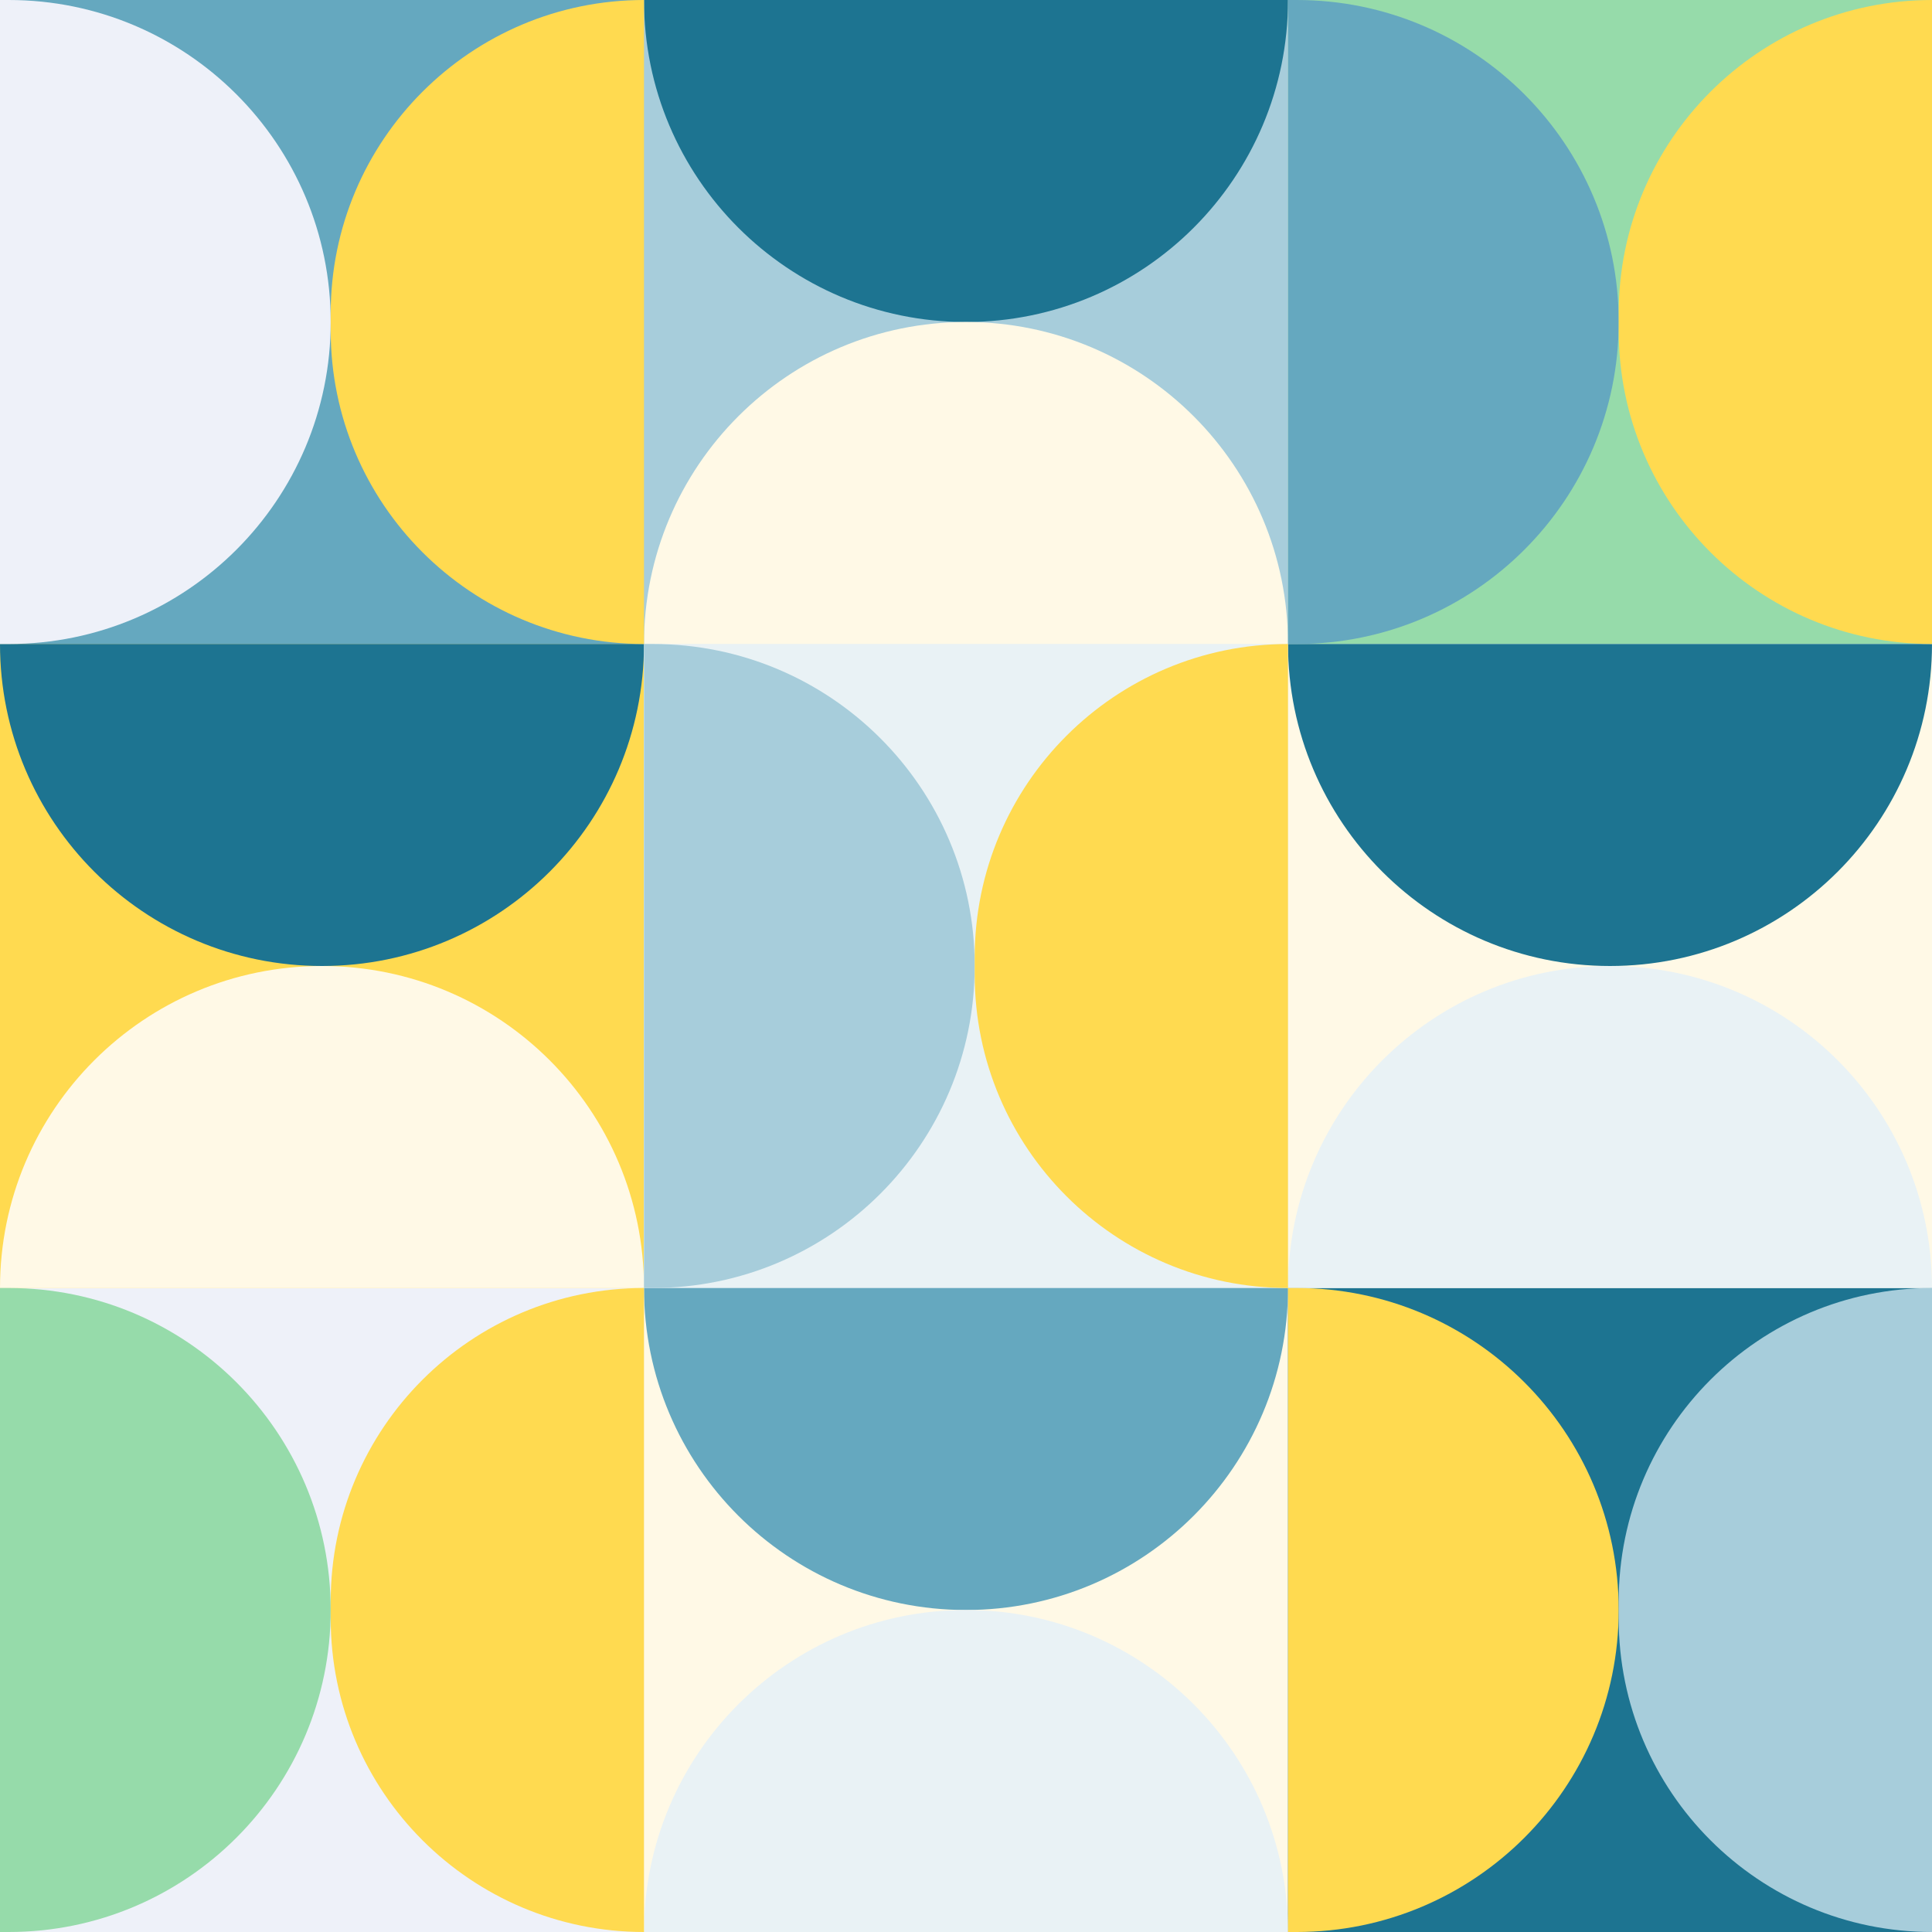
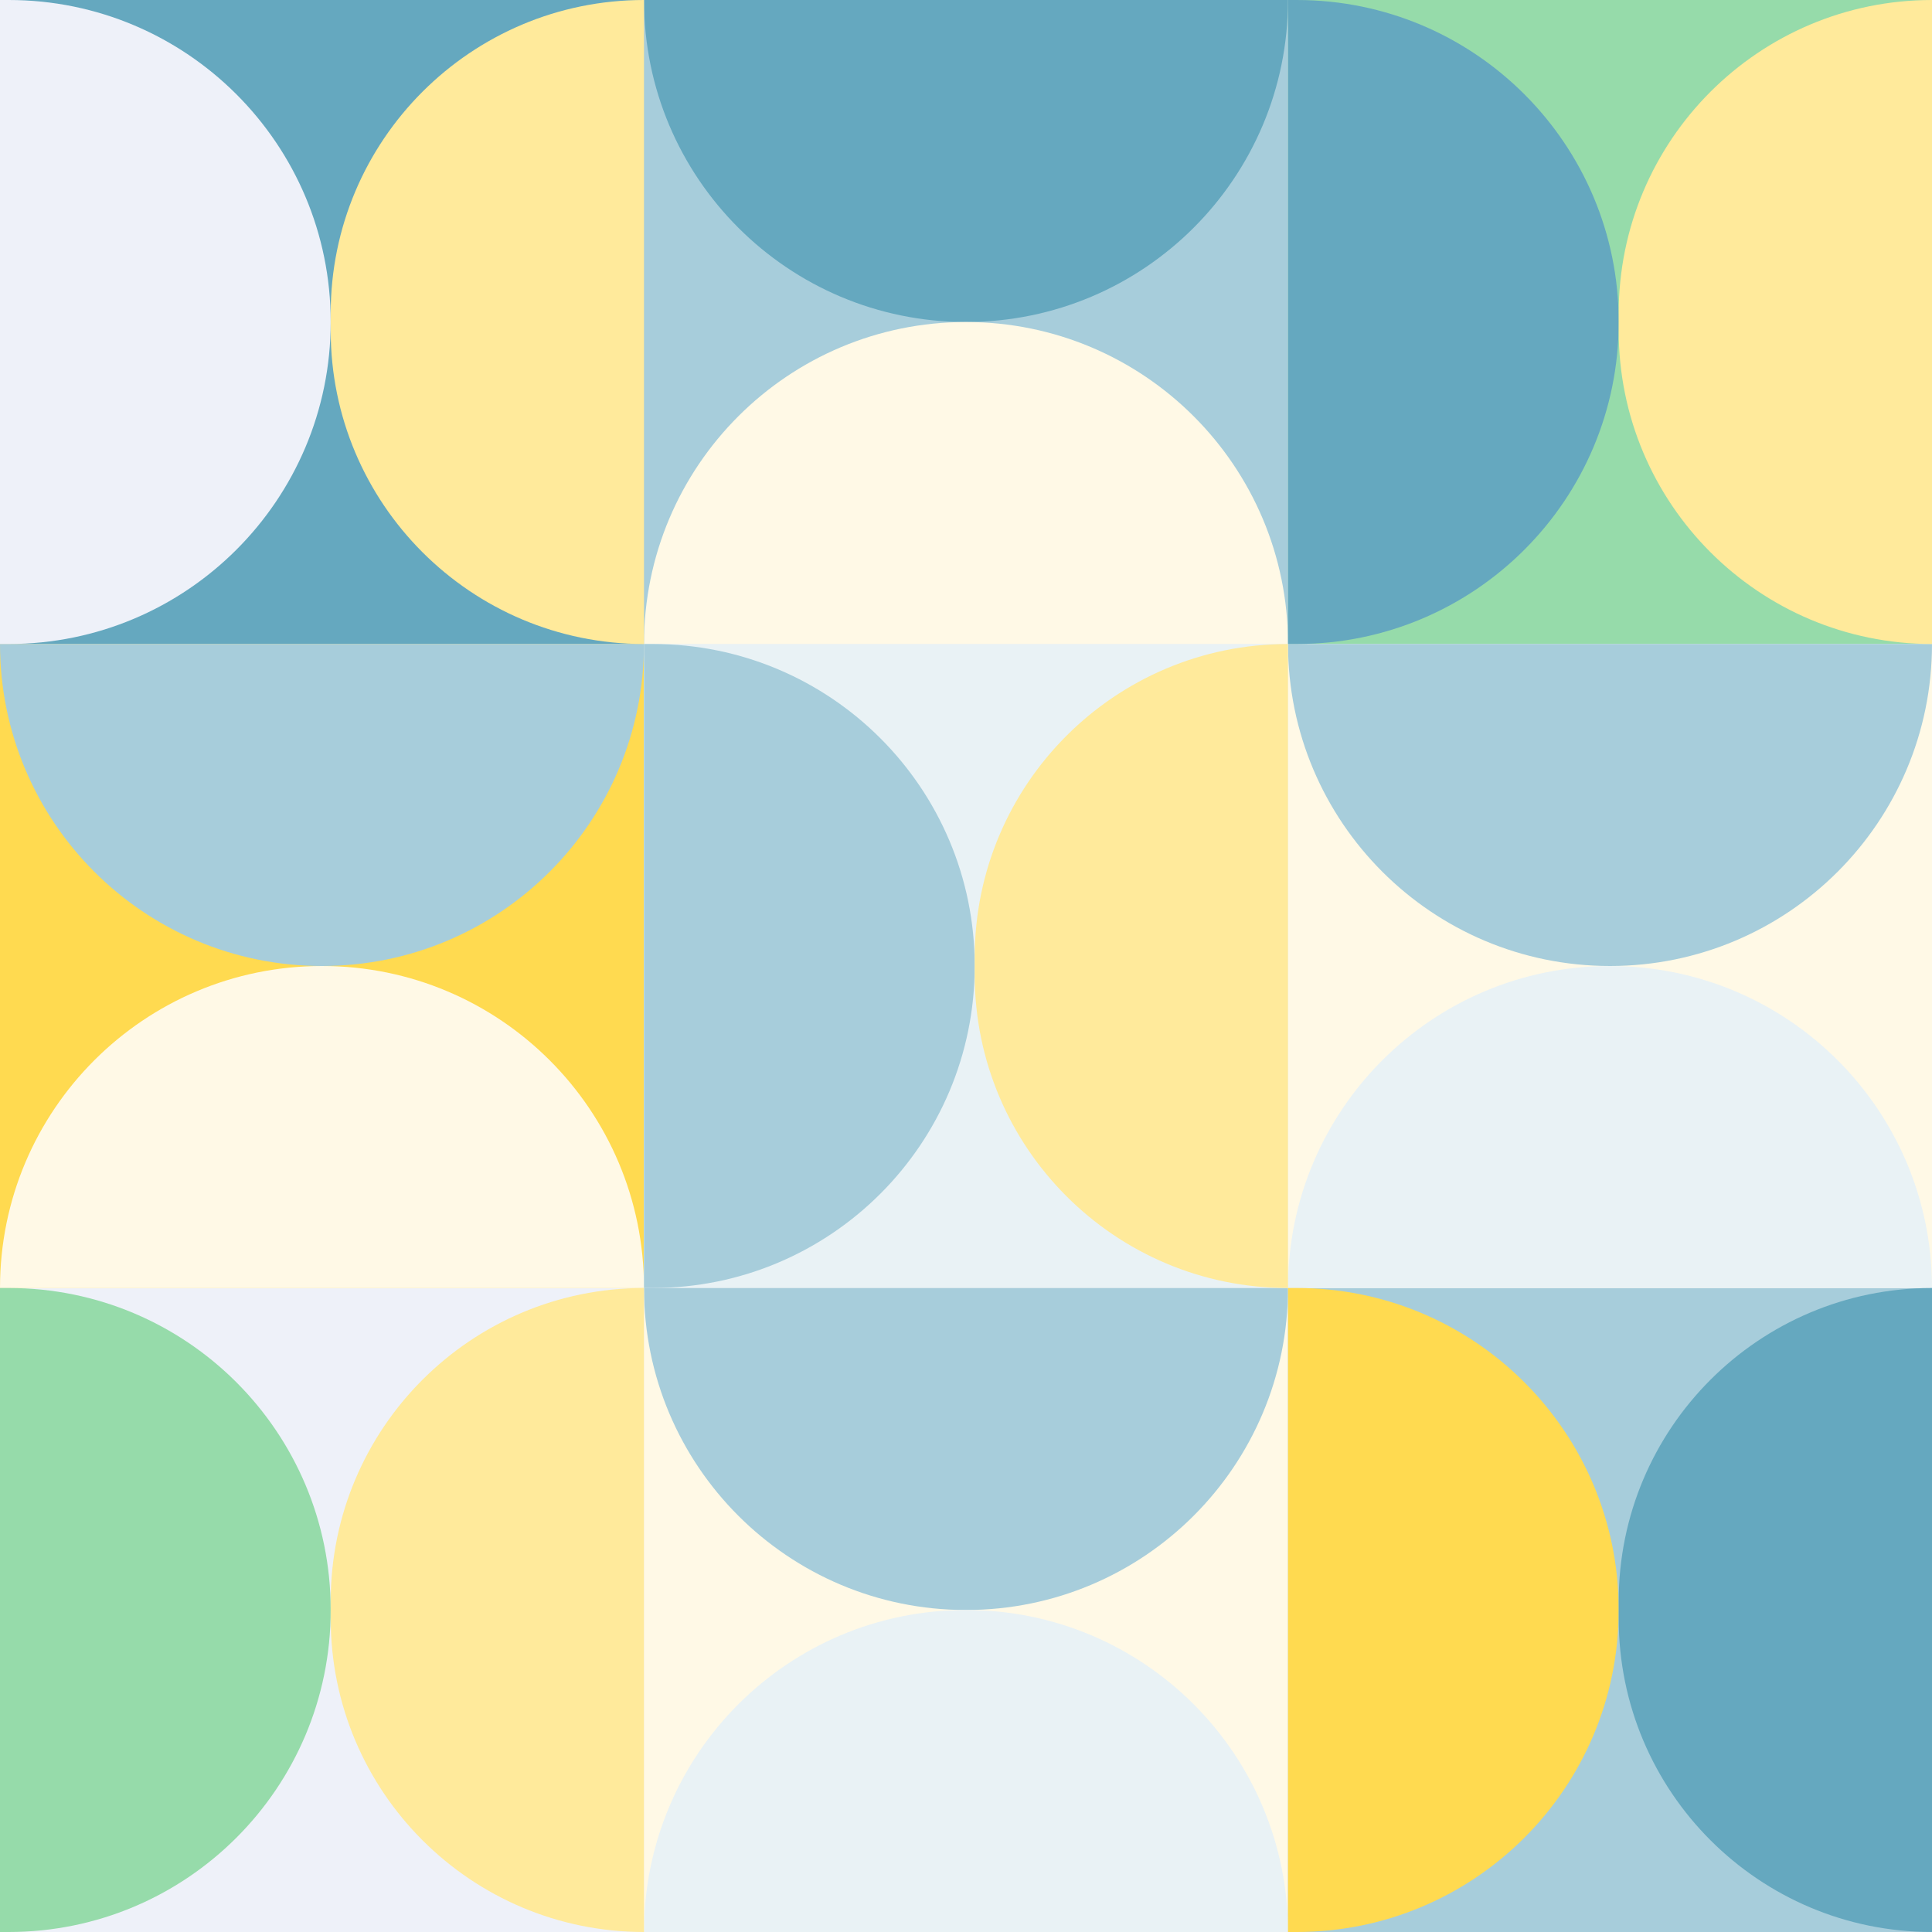
<svg xmlns="http://www.w3.org/2000/svg" id="Layer_11" viewBox="0 0 111 111">
  <rect x="74" y="37" width="37" height="37" style="fill:#fff9e6;" />
  <rect x="37" y="74" width="37" height="37" style="fill:#fff9e6;" />
  <rect y="37" width="37" height="37" style="fill:#ffda50;" />
  <rect x="37" width="37" height="37" style="fill:#a7cddb;" />
  <rect y="74" width="37" height="37" style="fill:#eef1f9;" />
-   <rect x="74" y="74" width="37" height="37" style="fill:#1d7491;" />
+   <rect x="74" y="74" width="37" height="37" style="fill:#a7cddb;" />
  <rect x="37" y="37" width="37" height="37" style="fill:#e9f2f5;" />
  <rect width="37" height="37" style="fill:#65a8bf;" />
  <rect x="74" width="37" height="37" style="fill:#96dbaa;" />
-   <path d="M74,0c0,10.22-8.28,18.5-18.5,18.5S37,10.22,37,0c42.84,0,8.28,0,18.5,0s-18.5,0,18.5,0Z" style="fill:#1d7491;" />
-   <path d="M37,37c0,10.22-8.28,18.5-18.5,18.5S0,47.22,0,37c42.84,0,8.28,0,18.5,0s-18.5,0,18.5,0Z" style="fill:#1d7491;" />
-   <path d="M111,37c0,10.22-8.28,18.5-18.5,18.5s-18.5-8.28-18.5-18.5c42.84,0,8.28,0,18.5,0s-18.5,0,18.5,0Z" style="fill:#1d7491;" />
-   <path d="M74,74c0,10.22-8.28,18.5-18.5,18.5s-18.5-8.28-18.5-18.5c42.84,0,8.28,0,18.5,0s-18.5,0,18.5,0Z" style="fill:#65a8bf;" />
+   <path d="M74,0c0,10.22-8.28,18.5-18.5,18.5S37,10.22,37,0c42.84,0,8.28,0,18.5,0s-18.5,0,18.5,0Z" style="fill:#65a8bf;" />
+   <path d="M37,37c0,10.22-8.28,18.5-18.5,18.5S0,47.22,0,37c42.84,0,8.28,0,18.5,0s-18.5,0,18.5,0Z" style="fill:#a7cddb;" />
+   <path d="M111,37c0,10.22-8.28,18.5-18.5,18.5s-18.5-8.28-18.5-18.5c42.84,0,8.28,0,18.5,0s-18.5,0,18.5,0Z" style="fill:#a7cddb;" />
+   <path d="M74,74c0,10.22-8.28,18.5-18.5,18.5s-18.5-8.28-18.5-18.5c42.84,0,8.28,0,18.5,0s-18.5,0,18.5,0Z" style="fill:#a7cddb;" />
  <path d="M37,37c0-10.22,8.28-18.5,18.5-18.5s18.5,8.28,18.5,18.5c-42.84,0-8.28,0-18.5,0s18.5,0-18.5,0Z" style="fill:#fff9e6;" />
  <path d="M0,74c0-10.22,8.28-18.5,18.5-18.5s18.5,8.28,18.5,18.5c-42.84,0-8.28,0-18.5,0s18.5,0-18.5,0Z" style="fill:#fff9e6;" />
  <path d="M74,74c0-10.22,8.28-18.5,18.5-18.5s18.5,8.28,18.5,18.5c-42.84,0-8.28,0-18.5,0s18.5,0-18.5,0Z" style="fill:#e9f2f5;" />
  <path d="M37,111c0-10.22,8.28-18.5,18.5-18.5s18.5,8.28,18.5,18.5c-42.84,0-8.28,0-18.5,0s18.5,0-18.5,0Z" style="fill:#e9f2f5;" />
  <path d="M74,111v-37h.5c10.22,0,18.5,8.28,18.5,18.5s-8.28,18.5-18.5,18.5h-.5Z" style="fill:#ffda50;" />
  <path d="M37,74v-37h.5c10.22,0,18.5,8.28,18.5,18.5s-8.28,18.5-18.5,18.5h-.5Z" style="fill:#a7cddb;" />
  <path d="M0,111v-37h.5c10.22,0,18.5,8.28,18.5,18.5S10.72,111,.5,111h-.5Z" style="fill:#96dbaa;" />
  <path d="M74,37V0h.5c10.22,0,18.5,8.28,18.5,18.5s-8.28,18.5-18.5,18.5h-.5Z" style="fill:#65a8bf;" />
  <path d="M0,37V0h.5c10.22,0,18.5,8.28,18.5,18.5S10.72,37,.5,37h-.5Z" style="fill:#eef1f9;" />
-   <path d="M111,111v-37c-9.94,0-18,8.06-18,18v1c0,9.94,8.06,18,18,18Z" style="fill:#a7cddb;" />
-   <path d="M74,74v-37c-9.94,0-18,8.06-18,18v1c0,9.94,8.06,18,18,18Z" style="fill:#ffda50;" />
-   <path d="M37,111v-37c-9.94,0-18,8.06-18,18v1c0,9.94,8.06,18,18,18Z" style="fill:#ffda50;" />
-   <path d="M111,37V0c-9.94,0-18,8.06-18,18v1c0,9.94,8.06,18,18,18Z" style="fill:#ffda50;" />
-   <path d="M37,37V0c-9.94,0-18,8.06-18,18v1c0,9.94,8.06,18,18,18Z" style="fill:#ffda50;" />
+   <path d="M111,111v-37c-9.94,0-18,8.06-18,18v1c0,9.94,8.06,18,18,18Z" style="fill:#65a8bf;" />
+   <path d="M74,74v-37c-9.94,0-18,8.06-18,18v1c0,9.94,8.06,18,18,18Z" style="fill:#ffea9b;" />
+   <path d="M37,111v-37c-9.94,0-18,8.06-18,18v1c0,9.94,8.06,18,18,18Z" style="fill:#ffea9b;" />
+   <path d="M111,37V0c-9.94,0-18,8.06-18,18v1c0,9.94,8.06,18,18,18Z" style="fill:#ffea9b;" />
+   <path d="M37,37V0c-9.94,0-18,8.06-18,18v1c0,9.94,8.06,18,18,18Z" style="fill:#ffea9b;" />
</svg>
